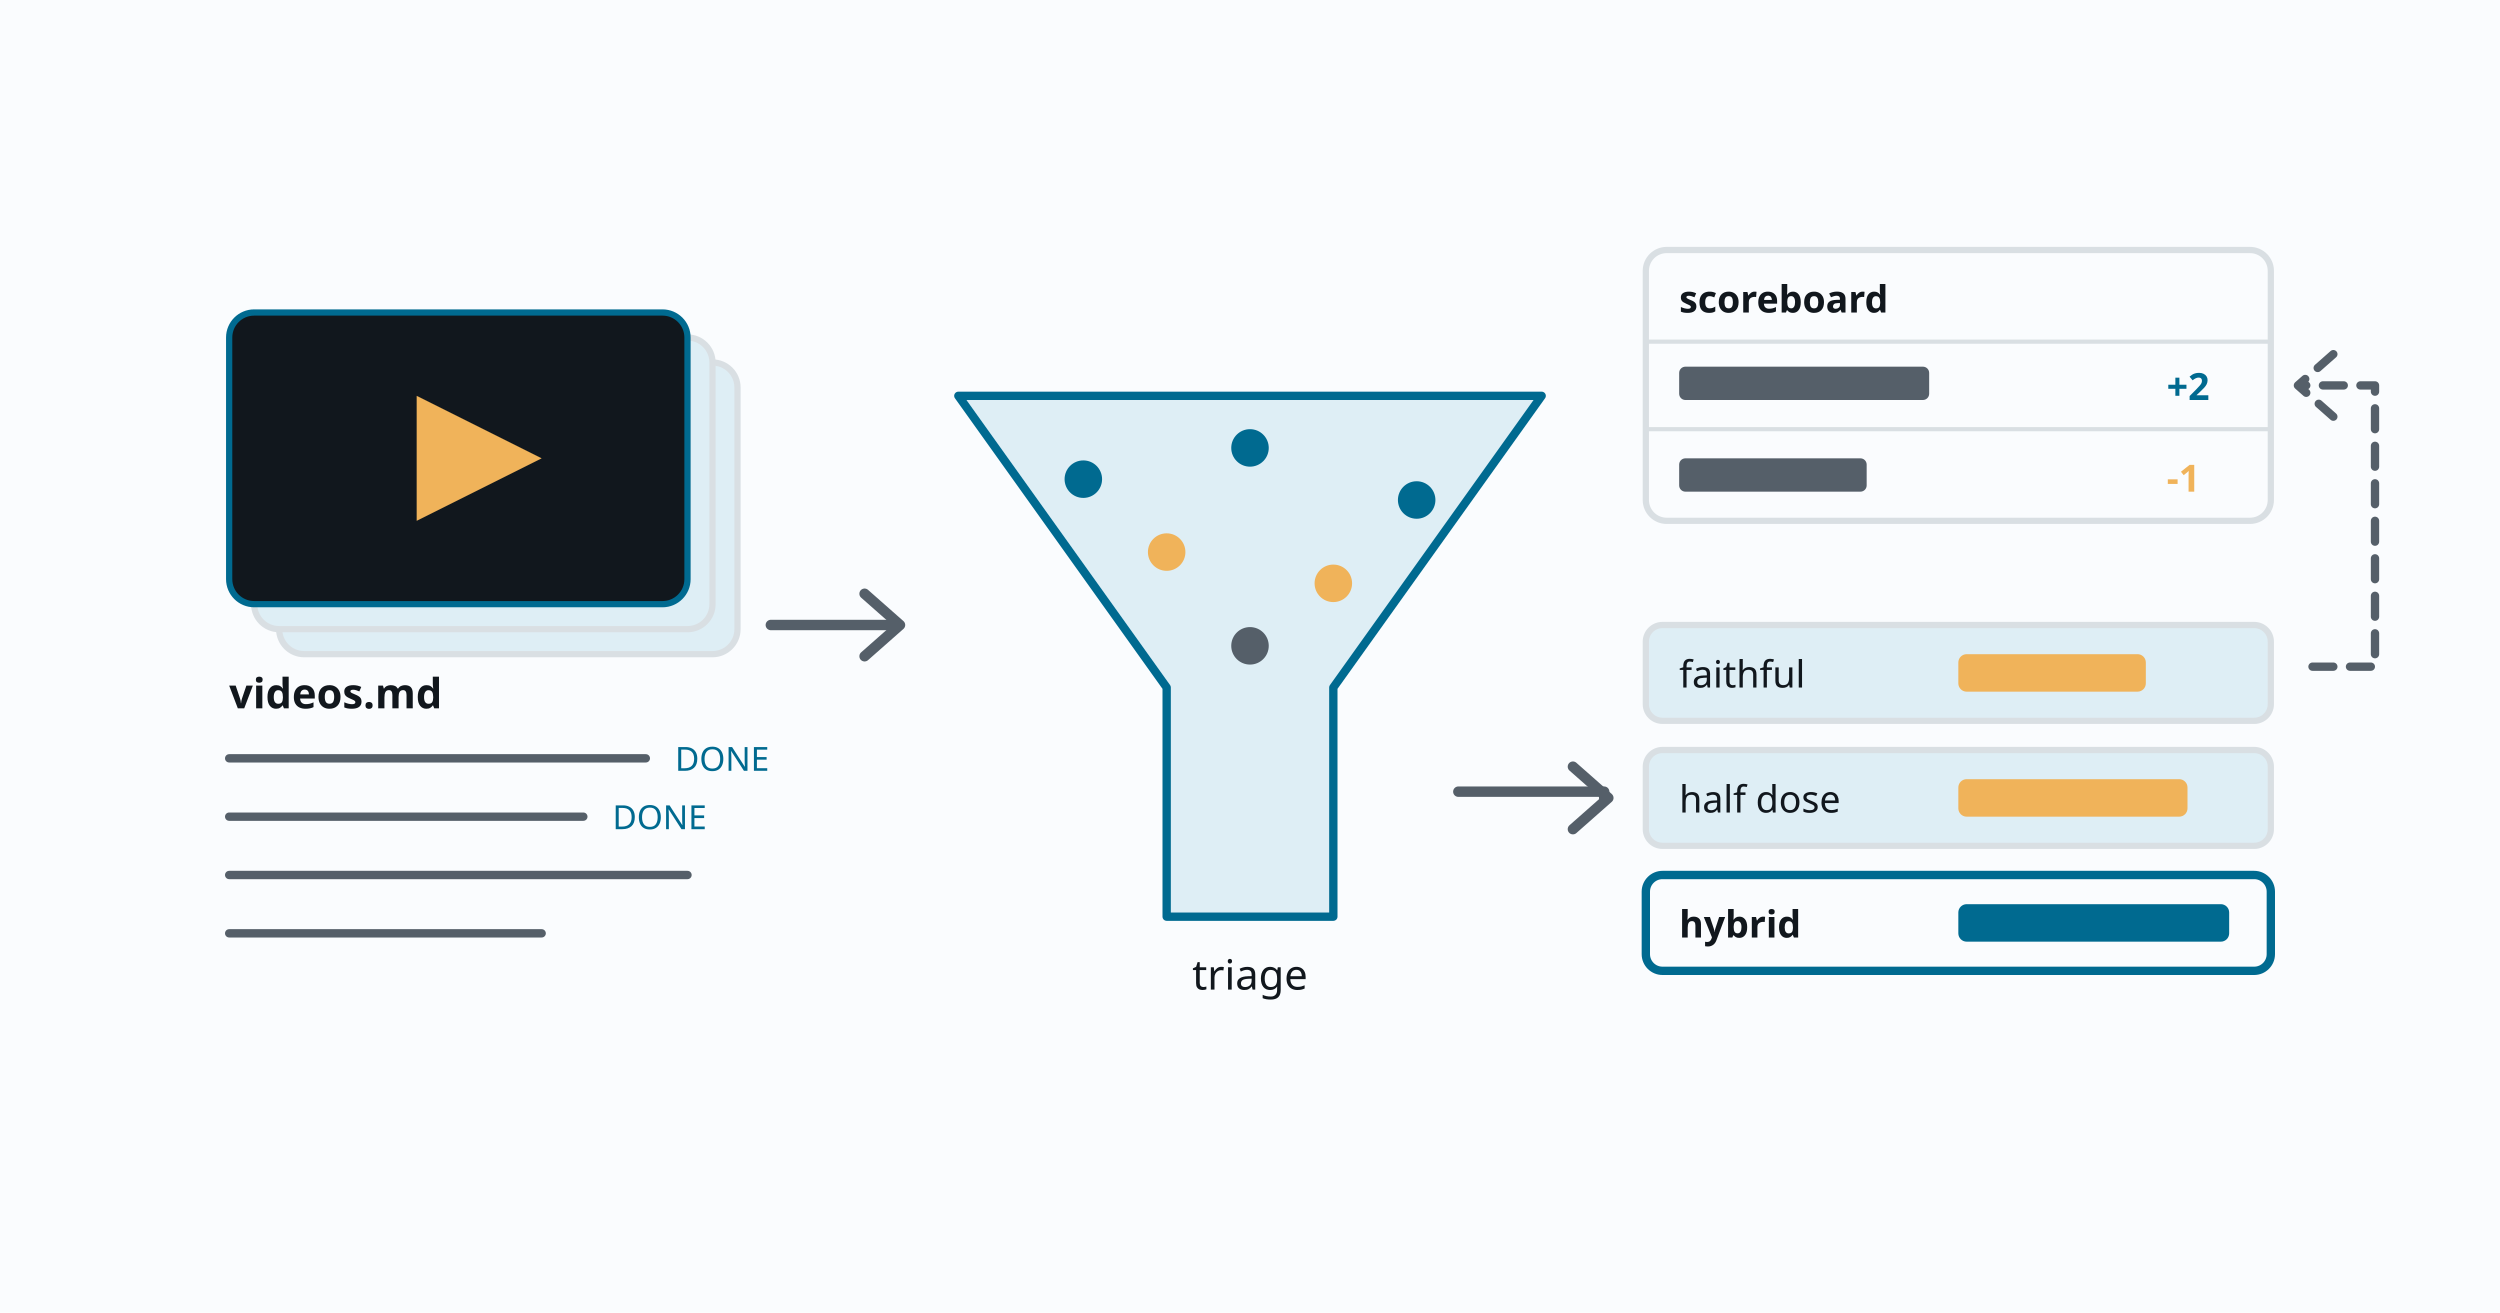
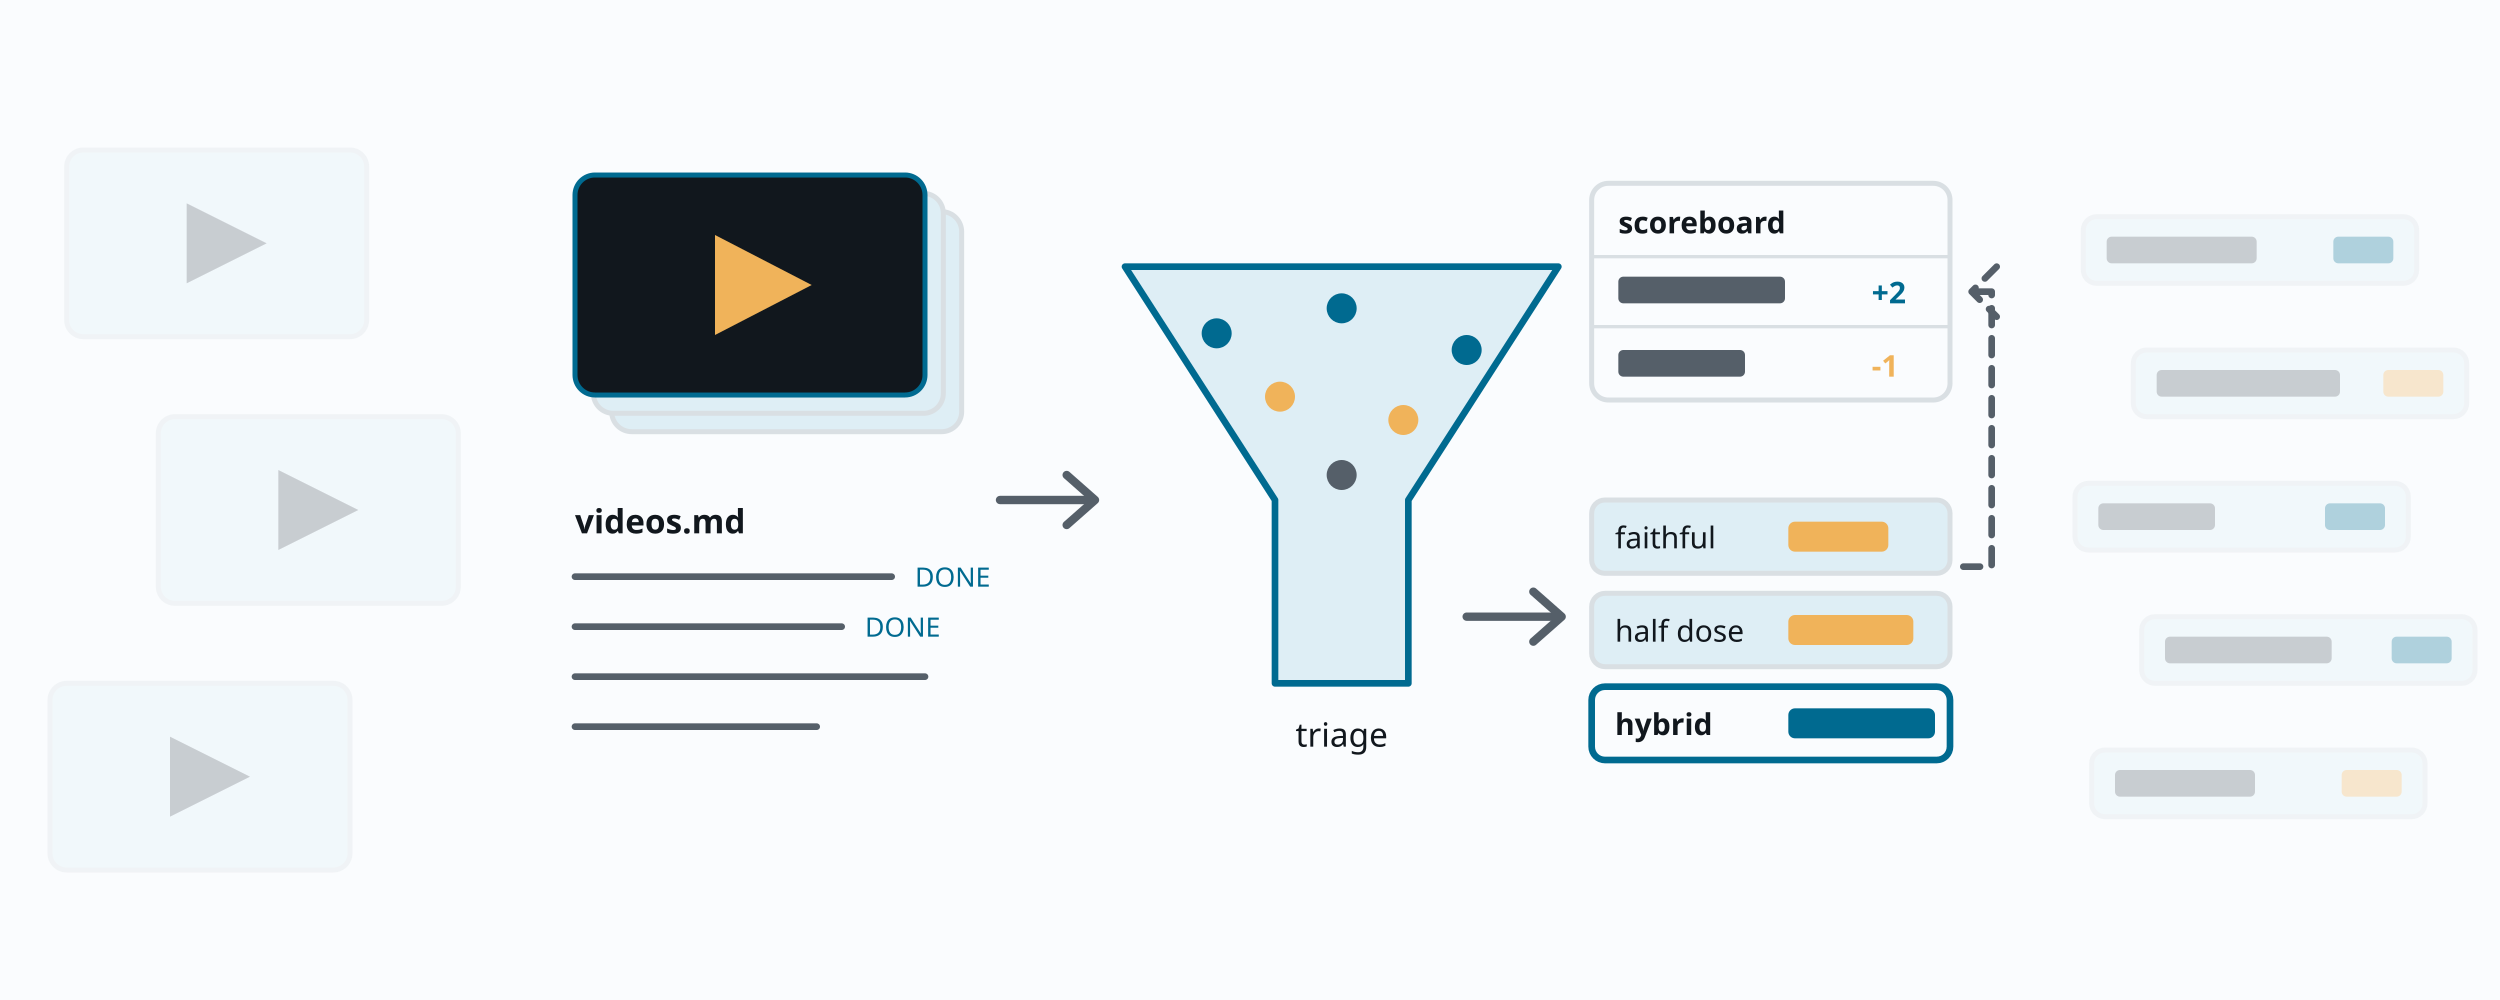
- <svg xmlns="http://www.w3.org/2000/svg" viewBox="0 0 1200 630" width="1200" height="630">
-   <rect width="1200" height="630" fill="#fafcfe" />
-   <g transform="translate(110 150)">
-     <rect x="24" y="24" width="220" height="140" rx="12" fill="#deeef5" stroke="#d9dfe3" stroke-width="3" />
-     <rect x="12" y="12" width="220" height="140" rx="12" fill="#deeef5" stroke="#d9dfe3" stroke-width="3" />
-     <rect x="0" y="0" width="220" height="140" rx="12" fill="#11171d" />
-     <path d="M90 40 L150 70 L90 100 Z" fill="#f0b35a" />
-     <rect x="0" y="0" width="220" height="140" rx="12" fill="none" stroke="#006a90" stroke-width="3" />
+ <svg xmlns="http://www.w3.org/2000/svg" viewBox="0 0 1500 600" width="1500" height="600">
+   <rect width="1500" height="600" fill="#fafcfe" />
+   <g opacity="0.3">
+     <g transform="translate(40 90)">
+       <rect width="180" height="112" rx="10" fill="#deeef5" stroke="#d9dfe3" stroke-width="3" />
+       <path d="M72 32 L120 56 L72 80 Z" fill="#555f69" />
+     </g>
+     <g transform="translate(95 250)">
+       <rect width="180" height="112" rx="10" fill="#deeef5" stroke="#d9dfe3" stroke-width="3" />
+       <path d="M72 32 L120 56 L72 80 Z" fill="#555f69" />
+     </g>
+     <g transform="translate(30 410)">
+       <rect width="180" height="112" rx="10" fill="#deeef5" stroke="#d9dfe3" stroke-width="3" />
+       <path d="M72 32 L120 56 L72 80 Z" fill="#555f69" />
+     </g>
  </g>
-   <g transform="translate(110 340)" font-family="IBM Plex Sans" font-size="20" fill="#11171d">
+   <g transform="translate(345 105)">
+     <rect x="22" y="22" width="210" height="132" rx="12" fill="#deeef5" stroke="#d9dfe3" stroke-width="3" />
+     <rect x="11" y="11" width="210" height="132" rx="12" fill="#deeef5" stroke="#d9dfe3" stroke-width="3" />
+     <rect x="0" y="0" width="210" height="132" rx="12" fill="#11171d" />
+     <path d="M84 36 L142 66 L84 96 Z" fill="#f0b35a" />
+     <rect x="0" y="0" width="210" height="132" rx="12" fill="none" stroke="#006a90" stroke-width="3" />
+   </g>
+   <g transform="translate(345 320)" font-family="IBM Plex Sans" font-size="20" fill="#11171d">
    <text x="0" y="0" font-weight="600">videos.md</text>
    <g stroke="#555f69" stroke-width="4" stroke-linecap="round">
-       <line x1="0" y1="24" x2="200" y2="24" />
-       <line x1="0" y1="52" x2="170" y2="52" />
-       <line x1="0" y1="80" x2="220" y2="80" />
-       <line x1="0" y1="108" x2="150" y2="108" />
+       <line x1="0" y1="26" x2="190" y2="26" />
+       <line x1="0" y1="56" x2="160" y2="56" />
+       <line x1="0" y1="86" x2="210" y2="86" />
+       <line x1="0" y1="116" x2="145" y2="116" />
    </g>
-     <text x="214" y="30" font-size="16" fill="#006a90">DONE</text>
-     <text x="184" y="58" font-size="16" fill="#006a90">DONE</text>
+     <text x="204" y="32" font-size="16" fill="#006a90">DONE</text>
+     <text x="174" y="62" font-size="16" fill="#006a90">DONE</text>
  </g>
  <g stroke="#555f69" stroke-width="5" fill="none" stroke-linecap="round" stroke-linejoin="round">
-     <path d="M370 300 H430" />
-     <path d="M415 285 L432 300 L415 315" />
+     <path d="M600 300 H655" />
+     <path d="M640 285 L657 300 L640 315" />
  </g>
  <g>
-     <path d="M460 190 H740 L640 330 V440 H560 V330 Z" fill="#deeef5" stroke="#006a90" stroke-width="4" stroke-linejoin="round" />
+     <path d="M675 160 H935 L845 300 V410 H765 V300 Z" fill="#deeef5" stroke="#006a90" stroke-width="4" stroke-linejoin="round" />
    <g fill="#006a90">
-       <circle cx="520" cy="230" r="9" />
-       <circle cx="600" cy="215" r="9" />
-       <circle cx="680" cy="240" r="9" />
+       <circle cx="730" cy="200" r="9" />
+       <circle cx="805" cy="185" r="9" />
+       <circle cx="880" cy="210" r="9" />
    </g>
    <g fill="#f0b35a">
-       <circle cx="560" cy="265" r="9" />
-       <circle cx="640" cy="280" r="9" />
+       <circle cx="768" cy="238" r="9" />
+       <circle cx="842" cy="252" r="9" />
    </g>
    <g fill="#555f69">
-       <circle cx="600" cy="310" r="9" />
+       <circle cx="805" cy="285" r="9" />
    </g>
-     <text x="600" y="475" font-family="IBM Plex Sans" font-size="20" fill="#11171d" text-anchor="middle">triage</text>
-   </g>
-   <g transform="translate(790 300)" font-family="IBM Plex Sans" font-size="18" fill="#11171d">
-     <rect x="0" y="0" width="300" height="46" rx="8" fill="#deeef5" stroke="#d9dfe3" stroke-width="3" />
-     <rect x="0" y="60" width="300" height="46" rx="8" fill="#deeef5" stroke="#d9dfe3" stroke-width="3" />
-     <rect x="0" y="120" width="300" height="46" rx="8" fill="#fafcfe" stroke="#006a90" stroke-width="4" />
-     <text x="16" y="30">faithful</text>
-     <text x="16" y="90">half dose</text>
-     <text x="16" y="150" font-weight="600">hybrid</text>
-     <rect x="150" y="14" width="90" height="18" rx="4" fill="#f0b35a" />
-     <rect x="150" y="74" width="110" height="18" rx="4" fill="#f0b35a" />
-     <rect x="150" y="134" width="130" height="18" rx="4" fill="#006a90" />
+     <text x="805" y="448" font-family="IBM Plex Sans" font-size="20" fill="#11171d" text-anchor="middle">triage</text>
  </g>
  <g stroke="#555f69" stroke-width="5" fill="none" stroke-linecap="round" stroke-linejoin="round">
-     <path d="M700 380 H770 V383" />
-     <path d="M755 368 L772 383 L755 398" />
+     <path d="M880 370 H935" />
+     <path d="M920 355 L937 370 L920 385" />
  </g>
-   <g transform="translate(790 120)" font-family="IBM Plex Sans" font-size="18" fill="#11171d">
-     <rect x="0" y="0" width="300" height="130" rx="10" fill="#fafcfe" stroke="#d9dfe3" stroke-width="3" />
+   <g transform="translate(955 300)" font-family="IBM Plex Sans" font-size="18" fill="#11171d">
+     <rect x="0" y="0" width="215" height="44" rx="8" fill="#deeef5" stroke="#d9dfe3" stroke-width="3" />
+     <rect x="0" y="56" width="215" height="44" rx="8" fill="#deeef5" stroke="#d9dfe3" stroke-width="3" />
+     <rect x="0" y="112" width="215" height="44" rx="8" fill="#fafcfe" stroke="#006a90" stroke-width="4" />
+     <text x="14" y="29">faithful</text>
+     <text x="14" y="85">half dose</text>
+     <text x="14" y="141" font-weight="600">hybrid</text>
+     <rect x="118" y="13" width="60" height="18" rx="4" fill="#f0b35a" />
+     <rect x="118" y="69" width="75" height="18" rx="4" fill="#f0b35a" />
+     <rect x="118" y="125" width="88" height="18" rx="4" fill="#006a90" />
+   </g>
+   <g transform="translate(955 110)" font-family="IBM Plex Sans" font-size="18" fill="#11171d">
+     <rect x="0" y="0" width="215" height="130" rx="10" fill="#fafcfe" stroke="#d9dfe3" stroke-width="3" />
    <text x="16" y="30" font-weight="600">scoreboard</text>
    <g stroke="#d9dfe3" stroke-width="2">
-       <line x1="0" y1="44" x2="300" y2="44" />
-       <line x1="0" y1="86" x2="300" y2="86" />
+       <line x1="0" y1="44" x2="215" y2="44" />
+       <line x1="0" y1="86" x2="215" y2="86" />
    </g>
-     <rect x="16" y="56" width="120" height="16" rx="3" fill="#555f69" />
-     <text x="250" y="72" font-weight="600" fill="#006a90">+2</text>
-     <rect x="16" y="100" width="90" height="16" rx="3" fill="#555f69" />
-     <text x="250" y="116" font-weight="600" fill="#f0b35a">-1</text>
+     <rect x="16" y="56" width="100" height="16" rx="3" fill="#555f69" />
+     <text x="168" y="72" font-weight="600" fill="#006a90">+2</text>
+     <rect x="16" y="100" width="76" height="16" rx="3" fill="#555f69" />
+     <text x="168" y="116" font-weight="600" fill="#f0b35a">-1</text>
  </g>
  <g stroke="#555f69" stroke-width="4" fill="none" stroke-linecap="round" stroke-linejoin="round" stroke-dasharray="10 8">
-     <path d="M1110 320 H1140 V185 H1105" />
-     <path d="M1120 170 L1103 185 L1120 200" />
+     <path d="M1178 340 H1195 V175 H1185" />
+     <path d="M1198 160 L1183 175 L1198 190" />
+   </g>
+   <g opacity="0.3">
+     <g transform="translate(1250 130)">
+       <rect x="0" y="0" width="200" height="40" rx="8" fill="#deeef5" stroke="#d9dfe3" stroke-width="3" />
+       <rect x="14" y="12" width="90" height="16" rx="3" fill="#555f69" />
+       <rect x="150" y="12" width="36" height="16" rx="3" fill="#006a90" />
+     </g>
+     <g transform="translate(1280 210)">
+       <rect x="0" y="0" width="200" height="40" rx="8" fill="#deeef5" stroke="#d9dfe3" stroke-width="3" />
+       <rect x="14" y="12" width="110" height="16" rx="3" fill="#555f69" />
+       <rect x="150" y="12" width="36" height="16" rx="3" fill="#f0b35a" />
+     </g>
+     <g transform="translate(1245 290)">
+       <rect x="0" y="0" width="200" height="40" rx="8" fill="#deeef5" stroke="#d9dfe3" stroke-width="3" />
+       <rect x="14" y="12" width="70" height="16" rx="3" fill="#555f69" />
+       <rect x="150" y="12" width="36" height="16" rx="3" fill="#006a90" />
+     </g>
+     <g transform="translate(1285 370)">
+       <rect x="0" y="0" width="200" height="40" rx="8" fill="#deeef5" stroke="#d9dfe3" stroke-width="3" />
+       <rect x="14" y="12" width="100" height="16" rx="3" fill="#555f69" />
+       <rect x="150" y="12" width="36" height="16" rx="3" fill="#006a90" />
+     </g>
+     <g transform="translate(1255 450)">
+       <rect x="0" y="0" width="200" height="40" rx="8" fill="#deeef5" stroke="#d9dfe3" stroke-width="3" />
+       <rect x="14" y="12" width="84" height="16" rx="3" fill="#555f69" />
+       <rect x="150" y="12" width="36" height="16" rx="3" fill="#f0b35a" />
+     </g>
  </g>
</svg>
